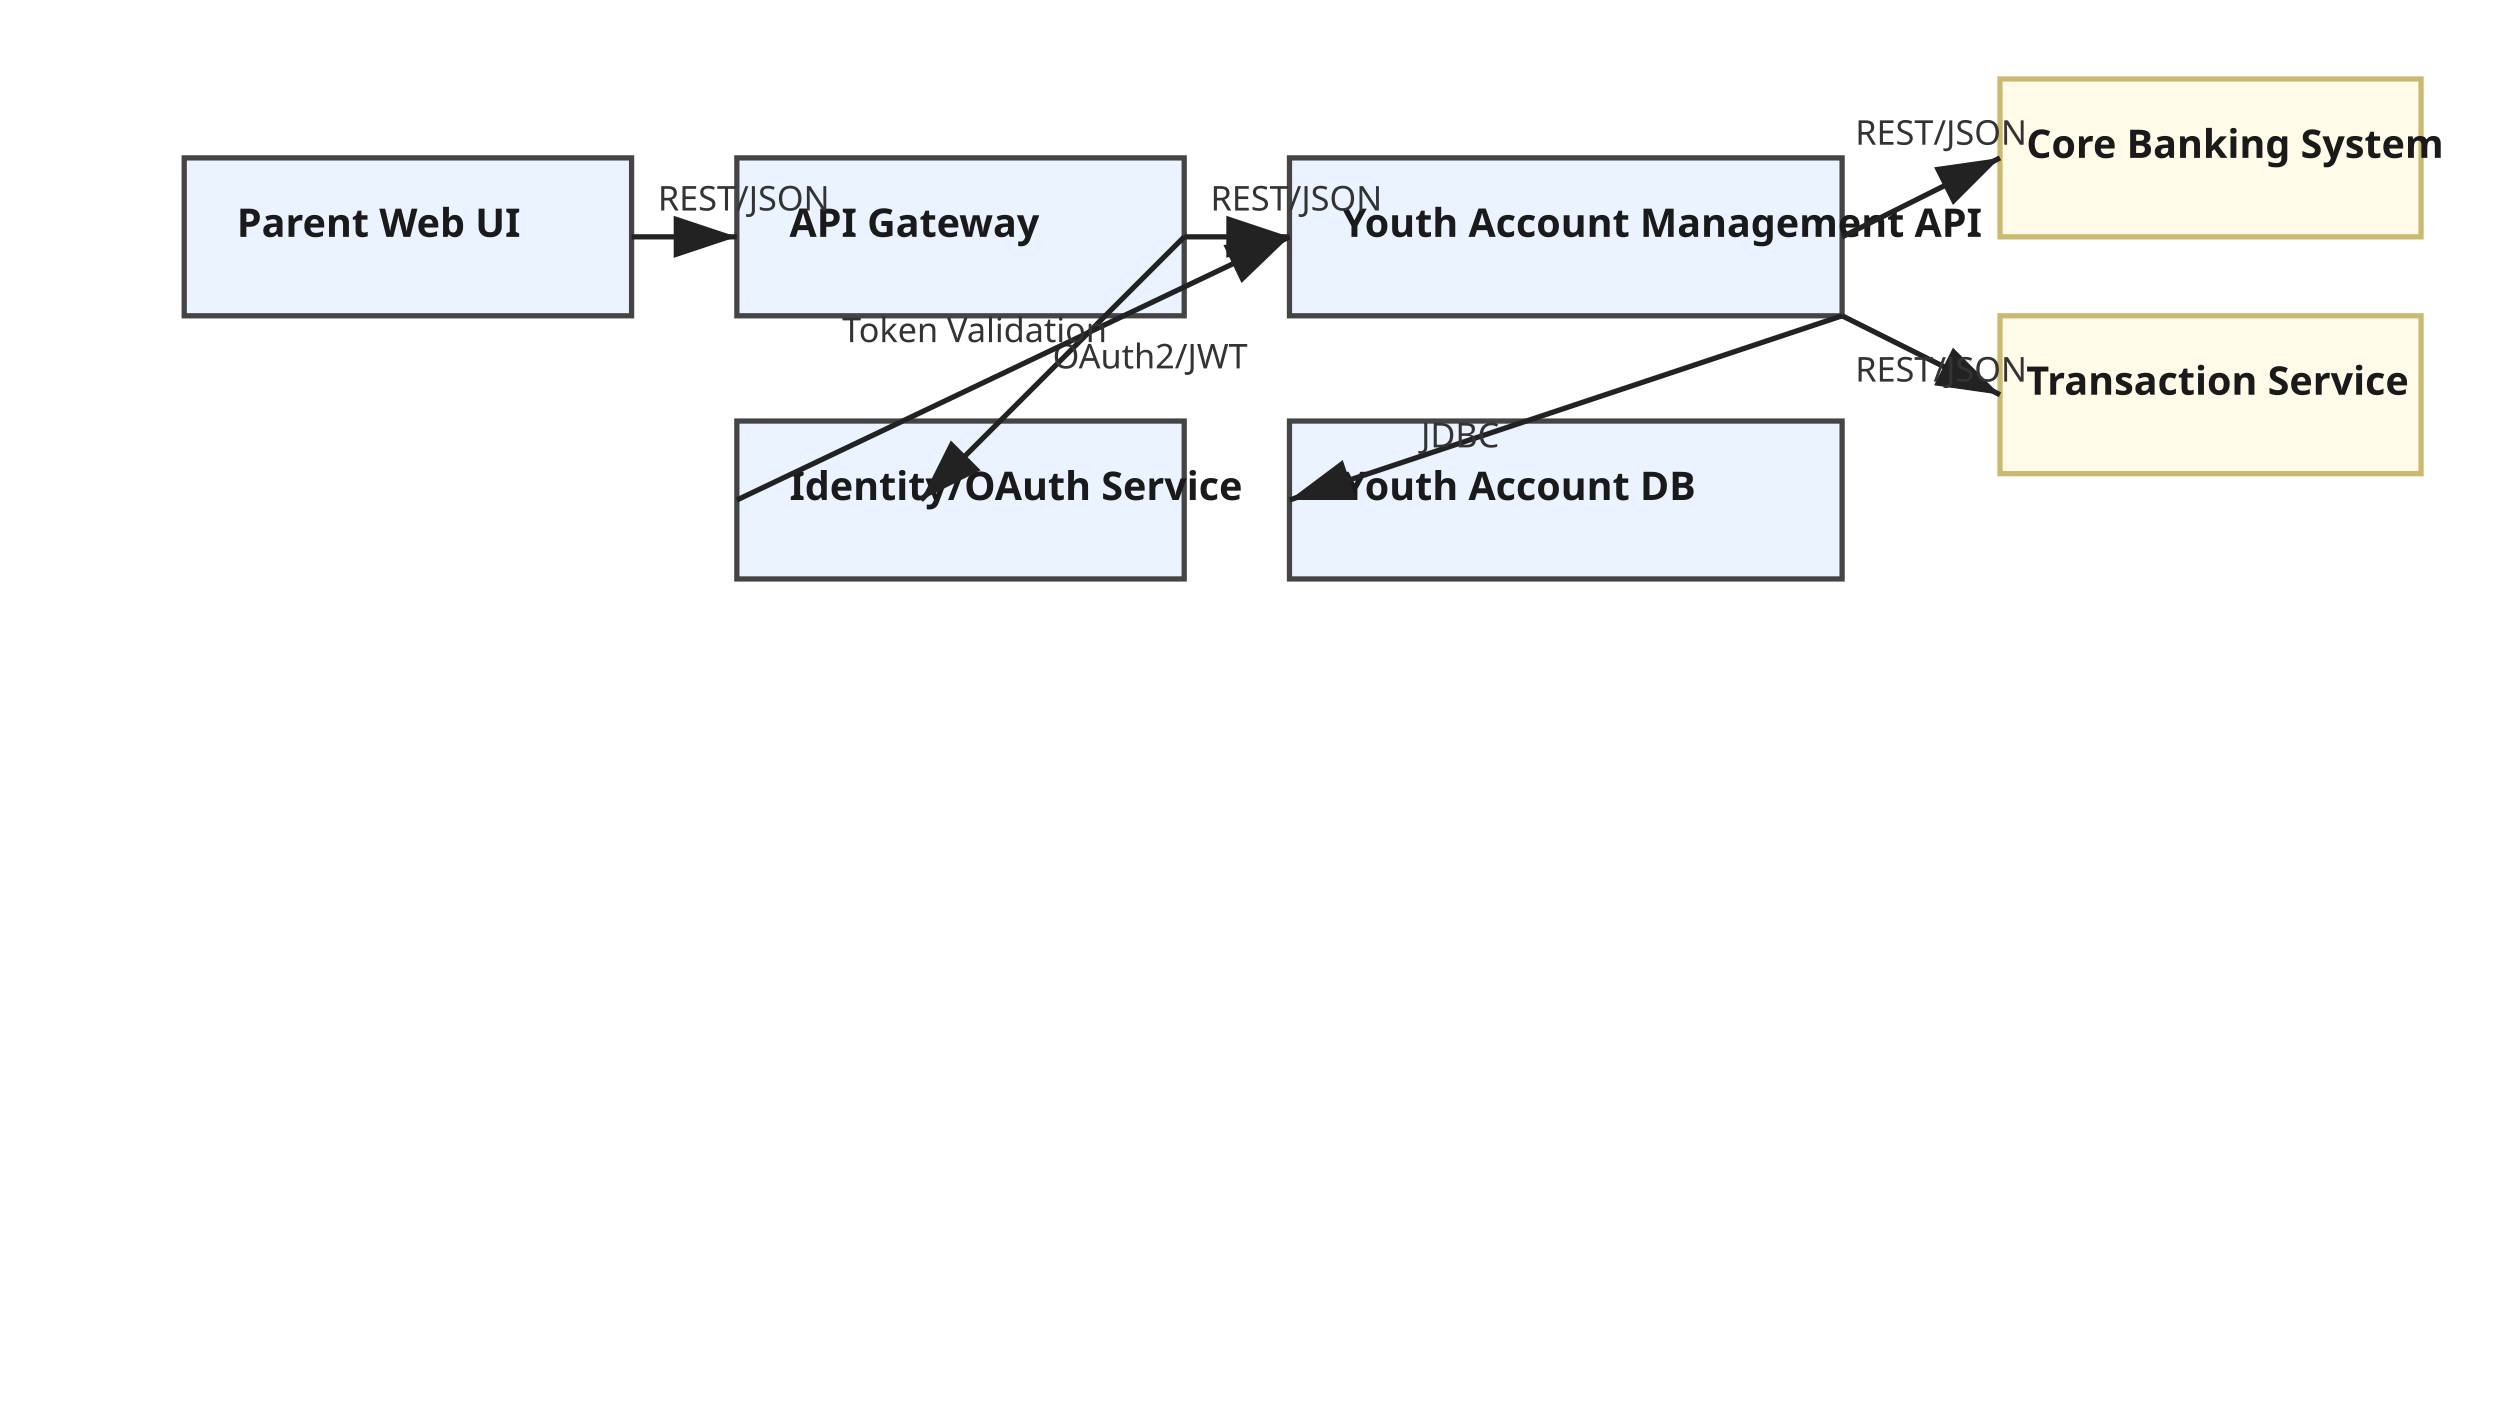
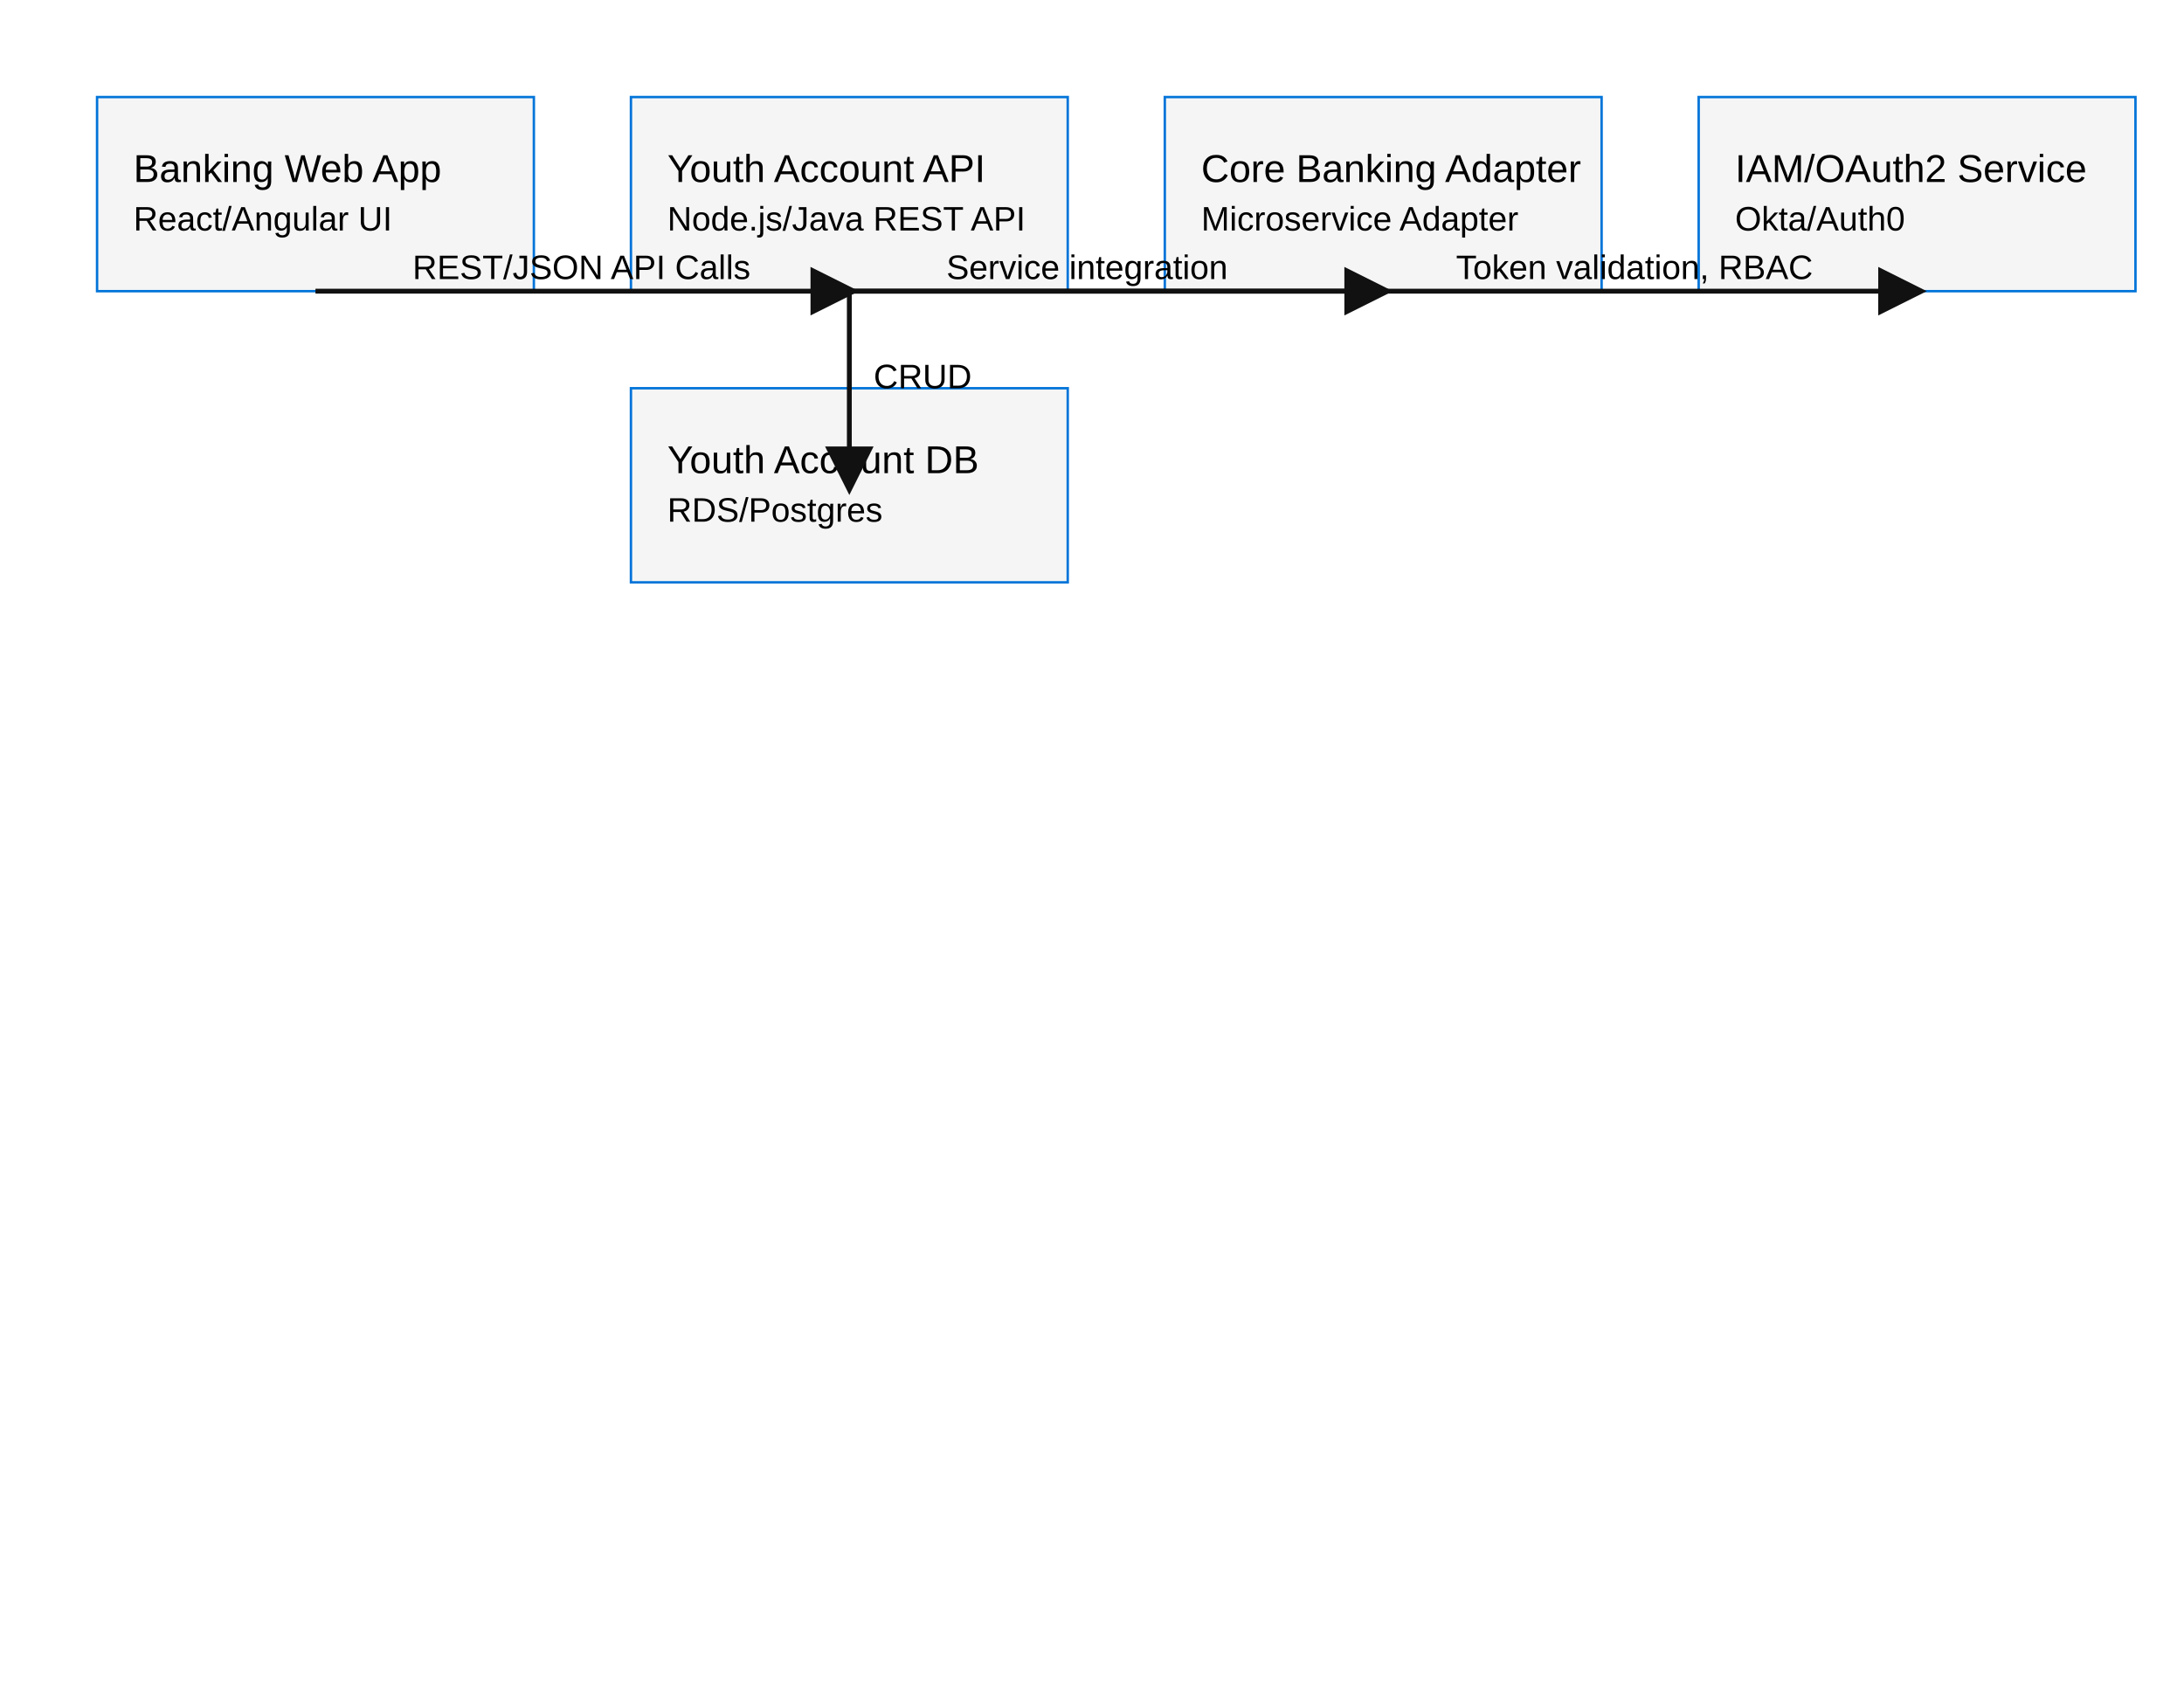
- <svg xmlns="http://www.w3.org/2000/svg" width="950" height="540">
-   <style>
-     .comp { font: bold 15px sans-serif; fill: #1a1a1a; }
-     .iface { font: italic 13px sans-serif; fill: #555; }
-     .stroked { stroke: #444; stroke-width: 2; fill: #eaf3ff; }
-     .ext { fill: #fffbe8; stroke: #c9b971; stroke-width: 2; }
-     .label { font: 13px sans-serif; fill: #333; }
-     .arrow { stroke: #222; stroke-width: 2; marker-end: url(#arrow); }
-   </style>
-   <defs>
-     <marker id="arrow" markerWidth="12" markerHeight="8" refX="12" refY="4" orient="auto" markerUnits="strokeWidth">
-       <polygon points="0 0, 12 4, 0 8" fill="#222" />
-     </marker>
-   </defs>
-   <rect x="70" y="60" width="170" height="60" class="stroked" />
-   <text x="90" y="90" class="comp">Parent Web UI</text>
-   <rect x="280" y="60" width="170" height="60" class="stroked" />
-   <text x="300" y="90" class="comp">API Gateway</text>
-   <rect x="490" y="60" width="210" height="60" class="stroked" />
-   <text x="510" y="90" class="comp">Youth Account Management API</text>
-   <rect x="760" y="30" width="160" height="60" class="ext" />
-   <text x="770" y="60" class="comp">Core Banking System</text>
-   <rect x="760" y="120" width="160" height="60" class="ext" />
-   <text x="770" y="150" class="comp">Transaction Service</text>
-   <rect x="490" y="160" width="210" height="60" class="stroked" />
-   <text x="510" y="190" class="comp">Youth Account DB</text>
-   <rect x="280" y="160" width="170" height="60" class="stroked" />
-   <text x="300" y="190" class="comp">Identity/OAuth Service</text>
-   <line x1="240" y1="90" x2="280" y2="90" class="arrow" />
-   <text x="250" y="80" class="label">REST/JSON</text>
-   <line x1="450" y1="90" x2="490" y2="90" class="arrow" />
-   <text x="460" y="80" class="label">REST/JSON</text>
-   <line x1="700" y1="90" x2="760" y2="60" class="arrow" />
-   <text x="705" y="55" class="label">REST/JSON</text>
-   <line x1="700" y1="120" x2="760" y2="150" class="arrow" />
-   <text x="705" y="145" class="label">REST/JSON</text>
-   <line x1="700" y1="120" x2="490" y2="190" class="arrow" />
-   <text x="540" y="170" class="label">JDBC</text>
-   <line x1="450" y1="90" x2="350" y2="190" class="arrow" />
-   <text x="400" y="140" class="label">OAuth2/JWT</text>
-   <line x1="280" y1="190" x2="490" y2="90" class="arrow" />
-   <text x="320" y="130" class="label">Token Validation</text>
+ <svg xmlns="http://www.w3.org/2000/svg" width="900" height="700">
+   <g font-family="Arial" font-size="16">
+     <rect x="40" y="40" width="180" height="80" fill="#f5f5f5" stroke="#0074d9" />
+     <text x="55" y="75">Banking Web App</text>
+     <text x="55" y="95" font-size="14">React/Angular UI</text>
+     <rect x="260" y="40" width="180" height="80" fill="#f5f5f5" stroke="#0074d9" />
+     <text x="275" y="75">Youth Account API</text>
+     <text x="275" y="95" font-size="14">Node.js/Java REST API</text>
+     <rect x="480" y="40" width="180" height="80" fill="#f5f5f5" stroke="#0074d9" />
+     <text x="495" y="75">Core Banking Adapter</text>
+     <text x="495" y="95" font-size="14">Microservice Adapter</text>
+     <rect x="700" y="40" width="180" height="80" fill="#f5f5f5" stroke="#0074d9" />
+     <text x="715" y="75">IAM/OAuth2 Service</text>
+     <text x="715" y="95" font-size="14">Okta/Auth0</text>
+     <rect x="260" y="160" width="180" height="80" fill="#f5f5f5" stroke="#0074d9" />
+     <text x="275" y="195">Youth Account DB</text>
+     <text x="275" y="215" font-size="14">RDS/Postgres</text>
+     <line x1="130" y1="120" x2="350" y2="120" stroke="#111" stroke-width="2" marker-end="url(#arrow)" />
+     <text x="170" y="115" font-size="14">REST/JSON API Calls</text>
+     <line x1="350" y1="120" x2="570" y2="120" stroke="#111" stroke-width="2" marker-end="url(#arrow)" />
+     <text x="390" y="115" font-size="14">Service integration</text>
+     <line x1="350" y1="120" x2="350" y2="200" stroke="#111" stroke-width="2" marker-end="url(#arrow)" />
+     <text x="360" y="160" font-size="14">CRUD</text>
+     <line x1="350" y1="120" x2="790" y2="120" stroke="#111" stroke-width="2" marker-end="url(#arrow)" />
+     <text x="600" y="115" font-size="14">Token validation, RBAC</text>
+     <defs>
+       <marker id="arrow" markerWidth="10" markerHeight="10" refX="8" refY="5" orient="auto" markerUnits="strokeWidth">
+         <polygon points="0,0 10,5 0,10" fill="#111" />
+       </marker>
+     </defs>
+   </g>
</svg>
